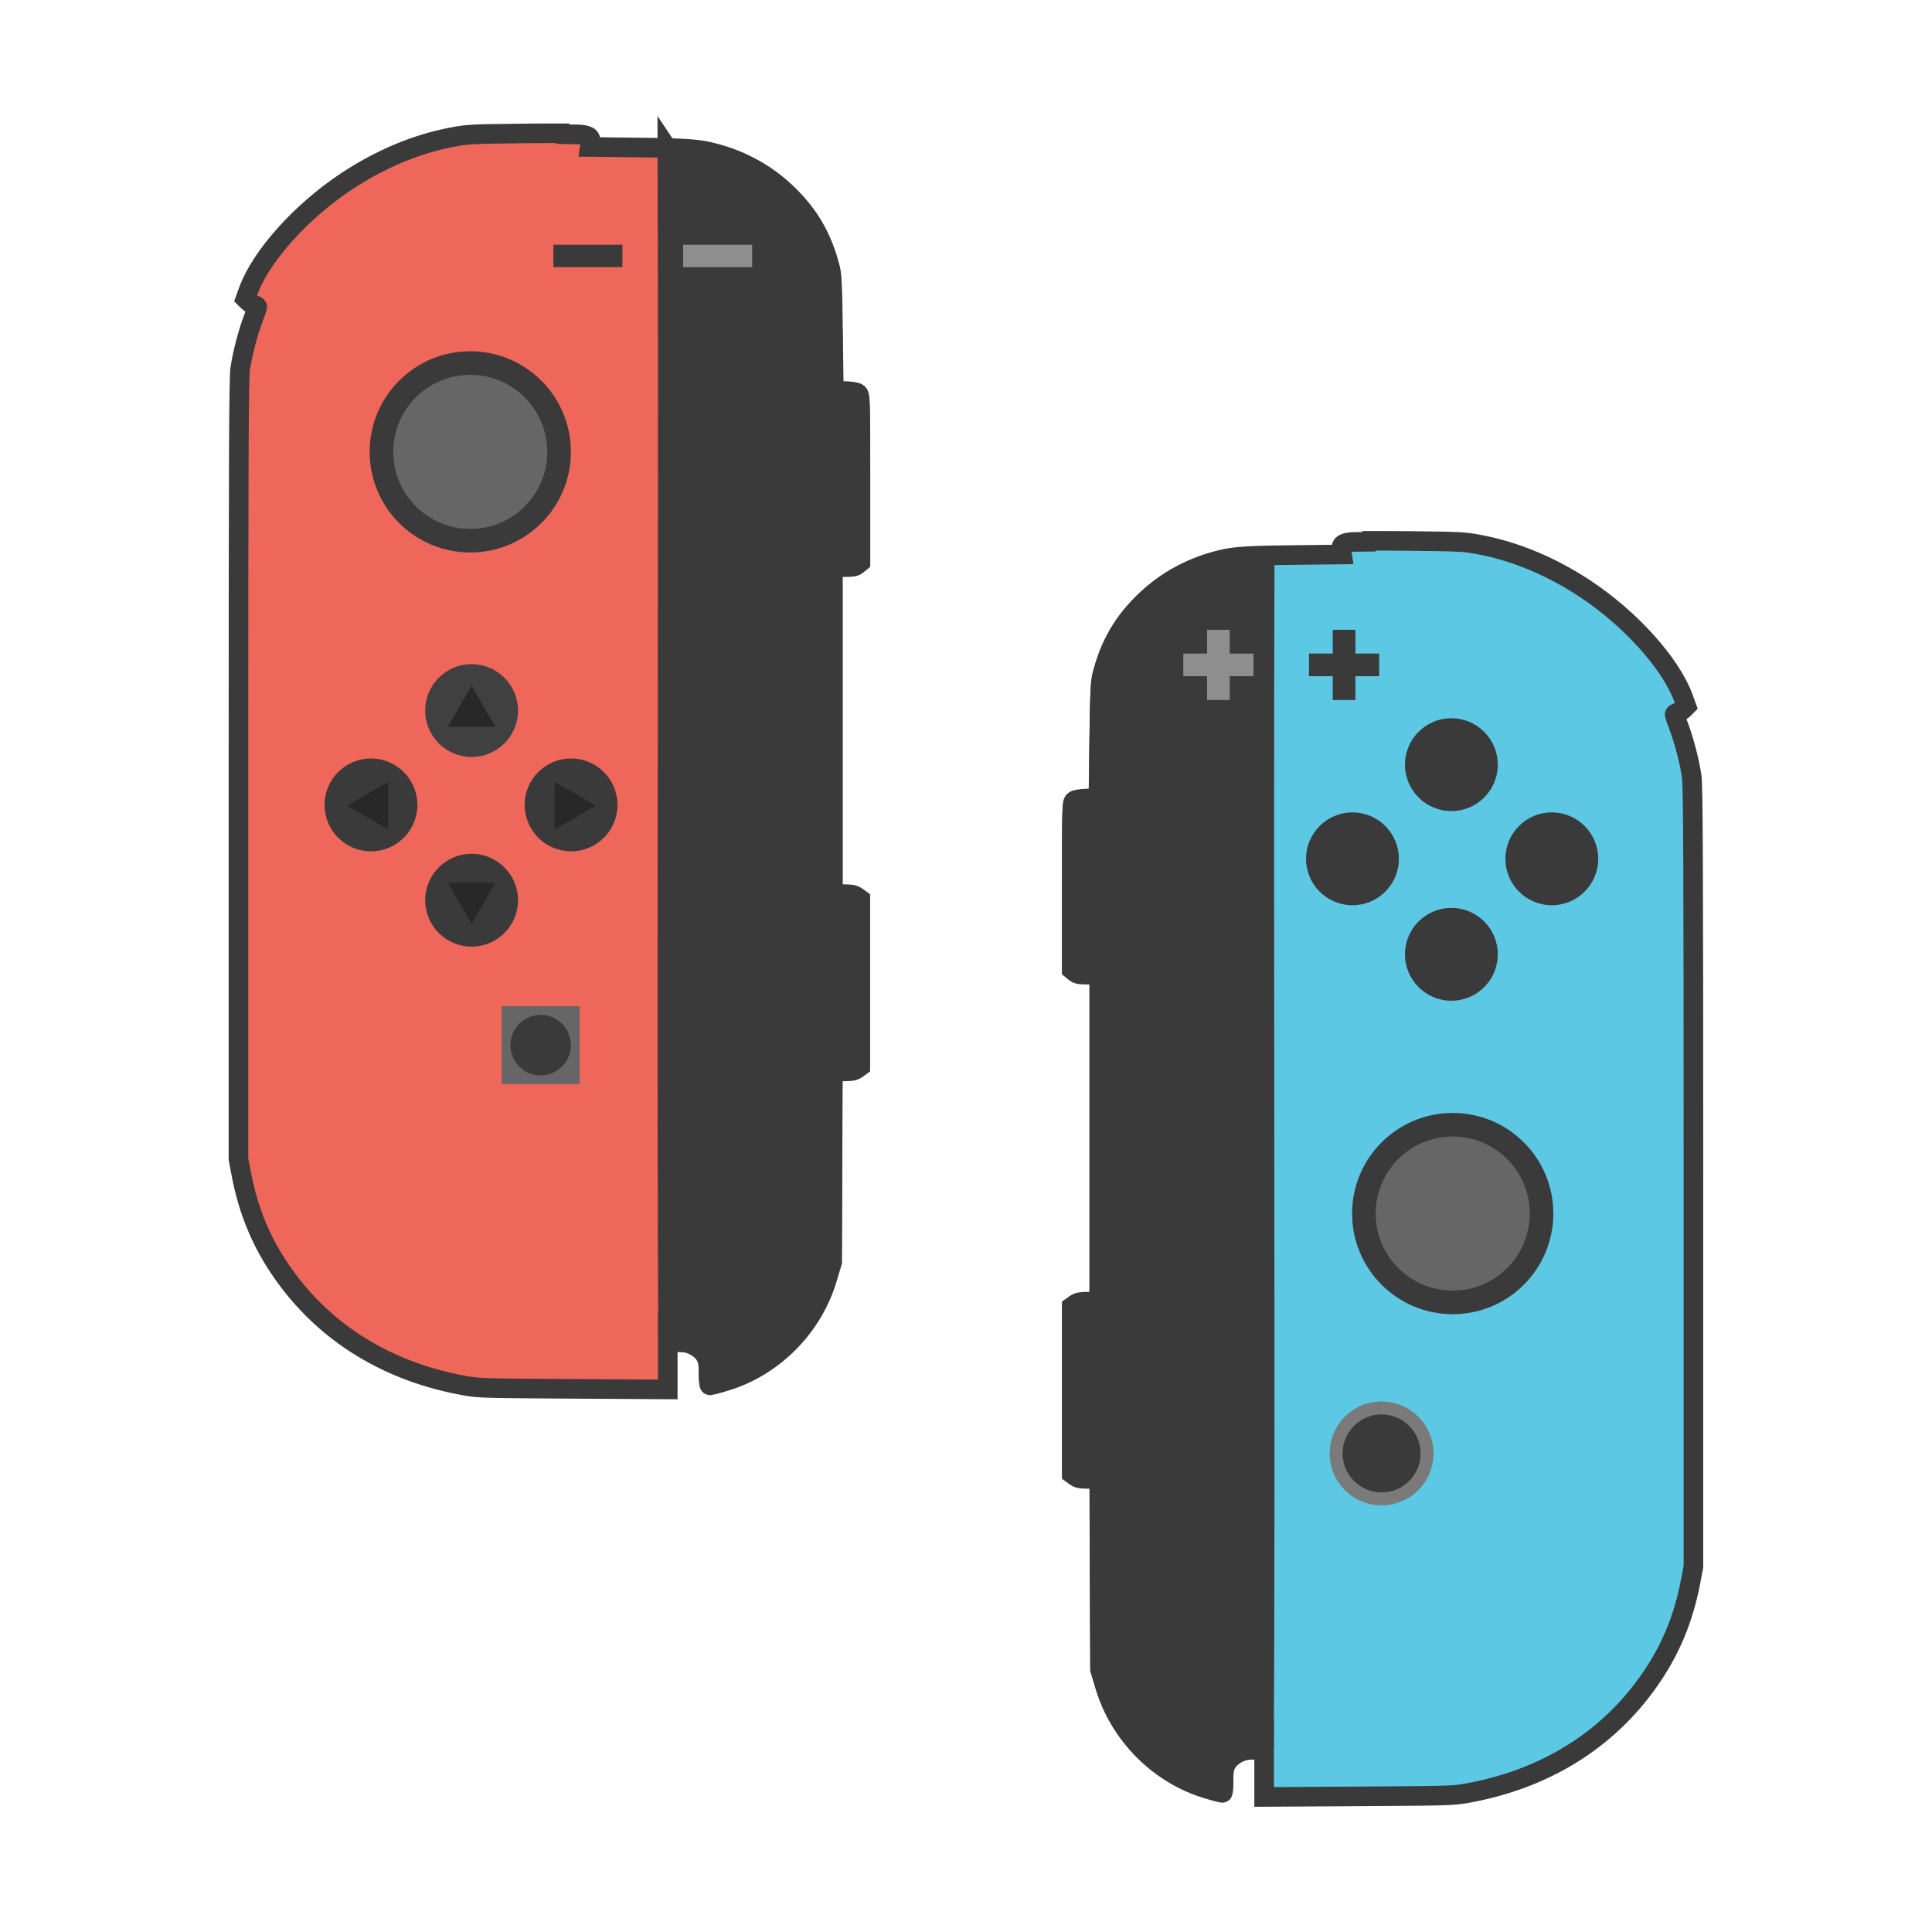
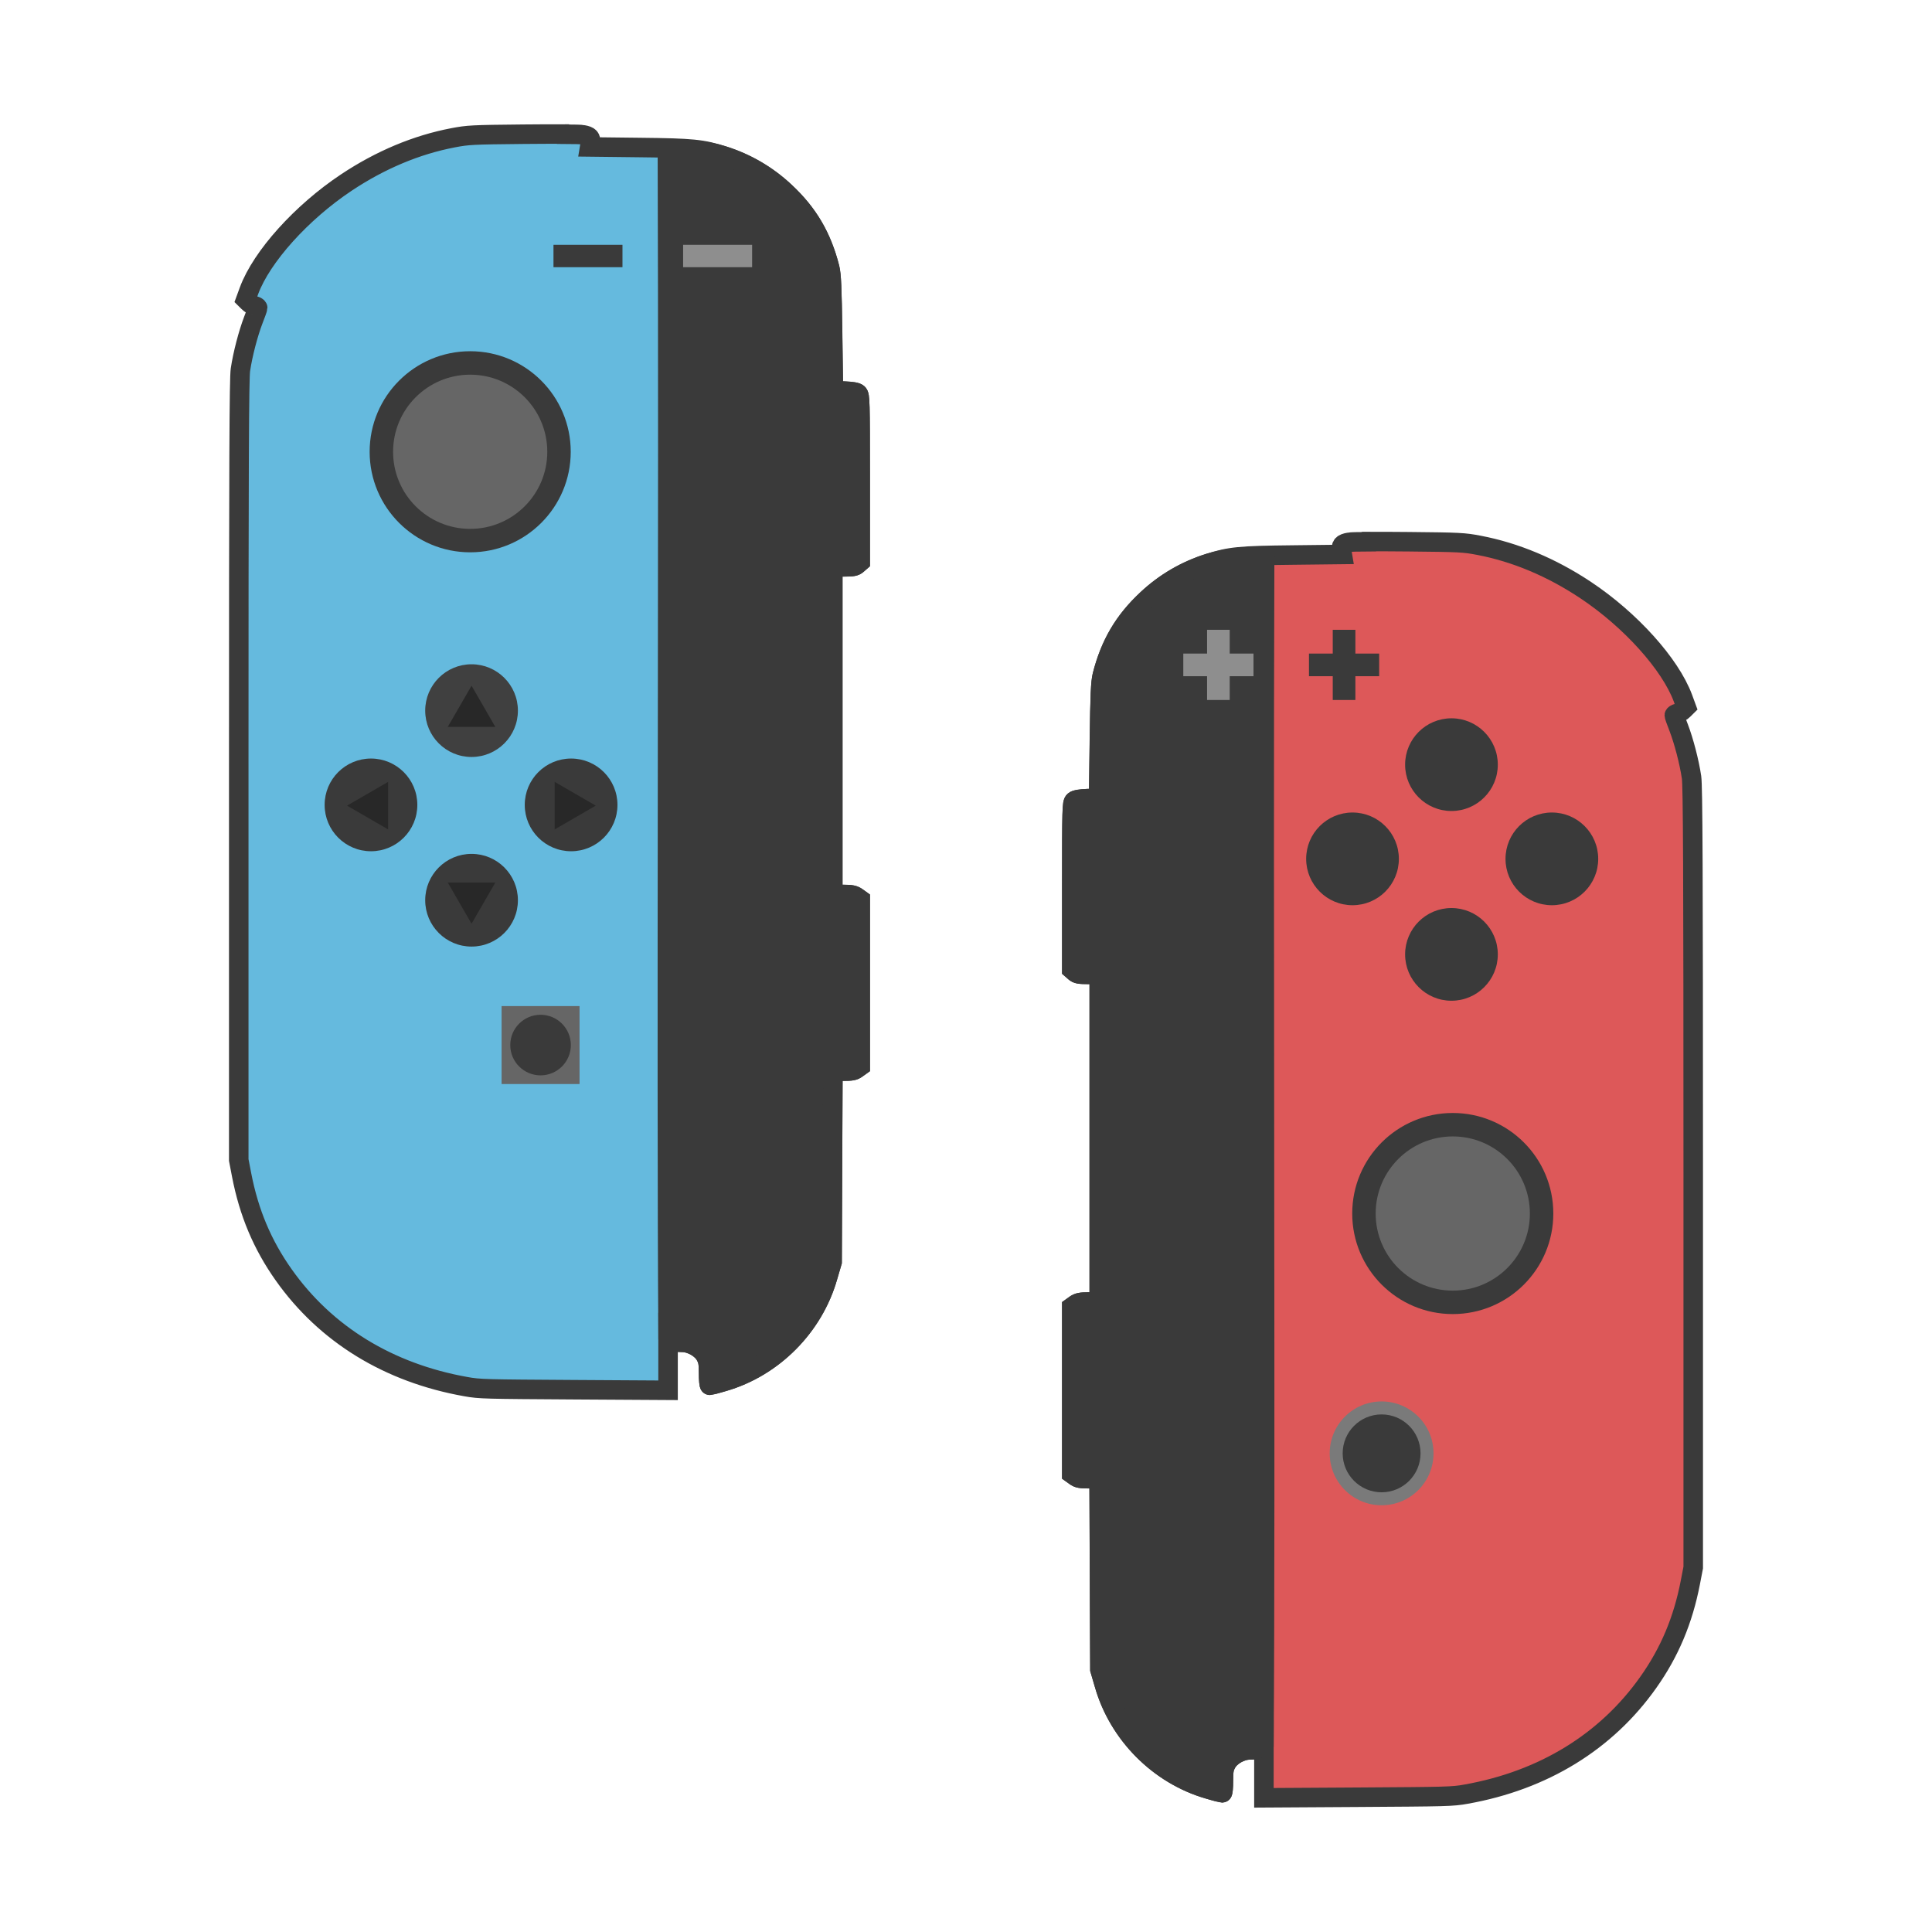
<svg xmlns="http://www.w3.org/2000/svg" width="256" height="256" viewBox="0 0 67.733 67.733" version="1.1" id="svg4925">
  <defs id="defs4919">
    </defs>
  <g id="layer1" transform="translate(0,-229.2666)">
-     <g id="g4910" transform="matrix(6.668542,0,0,6.668542,-3.185421,-1673.228)">
-       <g transform="translate(-3.815451,-1.3888992e-6)" id="g5517">
-         <path style="fill:#5cc8e4;fill-opacity:1;stroke:#3a3a3a;stroke-width:0.103;stroke-miterlimit:4;stroke-dasharray:none;stroke-opacity:1" d="m 11.49,288.142 c -0.057,3.7e-4 -0.097,9.4e-4 -0.105,0.003 -0.035,0.006 -0.044,0.016 -0.039,0.043 l 0.003,0.021 -0.259,0.003 c -0.284,0.003 -0.33,0.008 -0.443,0.043 -0.122,0.039 -0.232,0.103 -0.325,0.19 -0.122,0.114 -0.193,0.235 -0.235,0.4 -0.009,0.037 -0.012,0.097 -0.015,0.345 l -0.004,0.3 -0.058,0.002 c -0.041,0.002 -0.062,0.005 -0.07,0.012 -0.012,0.01 -0.012,0.039 -0.012,0.448 v 0.437 l 0.015,0.013 c 0.012,0.011 0.024,0.013 0.072,0.013 h 0.057 v 0.861 0.861 h -0.054 c -0.044,0 -0.057,0.003 -0.072,0.013 l -0.018,0.013 v 0.438 0.438 l 0.018,0.013 c 0.015,0.011 0.028,0.013 0.072,0.013 h 0.054 l 0.002,0.502 0.002,0.501 0.023,0.077 c 0.075,0.263 0.287,0.476 0.548,0.552 0.036,0.011 0.069,0.019 0.072,0.019 0.003,0 0.006,-0.028 0.006,-0.063 0,-0.053 0.003,-0.068 0.016,-0.092 0.021,-0.039 0.076,-0.071 0.124,-0.071 0.027,0 0.036,-0.003 0.054,-0.019 l 0.02,-0.019 v 0.144 0.145 l 0.493,-0.003 c 0.467,-0.003 0.497,-0.003 0.57,-0.016 0.407,-0.072 0.737,-0.275 0.958,-0.588 0.112,-0.158 0.183,-0.326 0.221,-0.525 l 0.015,-0.079 v -2.048 c 0,-1.642 -0.002,-2.06 -0.009,-2.106 -0.012,-0.082 -0.041,-0.19 -0.067,-0.26 -0.013,-0.033 -0.023,-0.062 -0.023,-0.066 0,-0.003 0.008,-0.008 0.016,-0.01 0.009,-0.002 0.023,-0.01 0.032,-0.019 l 0.014,-0.014 -0.017,-0.047 c -0.067,-0.179 -0.275,-0.411 -0.511,-0.568 -0.179,-0.119 -0.369,-0.199 -0.561,-0.235 -0.078,-0.015 -0.1,-0.016 -0.368,-0.019 -0.078,-9.4e-4 -0.153,-9.4e-4 -0.21,-9.4e-4 z" id="path6-2-9-6-7-2" />
-         <path style="fill:#3a3a3a;fill-opacity:1;stroke:#3a3a3a;stroke-width:0.103;stroke-miterlimit:4;stroke-dasharray:none;stroke-opacity:1" d="m 10.942,288.217 c -0.007,1.91 0.006,4.822 -0.004,6.239 l -0.02,0.019 c -0.017,0.016 -0.026,0.019 -0.053,0.019 -0.047,0 -0.103,0.032 -0.124,0.071 -0.013,0.024 -0.015,0.039 -0.015,0.092 0,0.035 -0.003,0.063 -0.006,0.063 -0.003,0 -0.036,-0.008 -0.072,-0.019 -0.261,-0.075 -0.473,-0.289 -0.548,-0.552 l -0.023,-0.077 -0.002,-0.501 -0.002,-0.502 h -0.054 c -0.044,0 -0.057,-0.002 -0.072,-0.013 l -0.018,-0.013 v -0.438 -0.438 l 0.018,-0.013 c 0.015,-0.011 0.028,-0.014 0.072,-0.014 h 0.054 v -0.861 -0.861 h -0.057 c -0.048,0 -0.059,-0.002 -0.072,-0.013 l -0.016,-0.013 v -0.437 c 0,-0.408 7.144e-4,-0.438 0.012,-0.448 0.008,-0.007 0.029,-0.01 0.07,-0.012 l 0.058,-0.002 0.004,-0.3 c 0.003,-0.248 0.006,-0.308 0.015,-0.345 0.042,-0.165 0.114,-0.286 0.235,-0.4 0.093,-0.088 0.203,-0.151 0.325,-0.19 0.083,-0.026 0.16,-0.034 0.294,-0.038 z" id="path6-2-9-6-7-0-4" />
+     <g id="g4950">
+       <g id="g4931">
+         <path style="fill:#dd5859;fill-opacity:1;stroke:#3a3a3a;stroke-width:0.684;stroke-miterlimit:4;stroke-dasharray:none;stroke-opacity:1" d="m 47.994,248.259 c -0.381,0.002 -0.644,0.006 -0.697,0.02 -0.234,0.04 -0.293,0.107 -0.261,0.288 l 0.023,0.138 -1.727,0.02 c -1.892,0.02 -2.204,0.053 -2.955,0.289 -0.816,0.258 -1.544,0.684 -2.167,1.269 -0.811,0.757 -1.287,1.57 -1.567,2.667 -0.059,0.25 -0.078,0.65 -0.101,2.302 l -0.027,2.001 -0.39,0.013 c -0.275,0.013 -0.412,0.033 -0.467,0.081 -0.078,0.067 -0.082,0.263 -0.082,2.986 v 2.917 l 0.101,0.09 c 0.082,0.073 0.16,0.087 0.481,0.087 h 0.38 v 5.743 5.743 h -0.362 c -0.293,0 -0.38,0.02 -0.481,0.09 l -0.119,0.086 v 2.921 2.921 l 0.119,0.086 c 0.101,0.073 0.188,0.09 0.481,0.09 H 38.533 l 0.014,3.347 0.014,3.343 0.151,0.516 c 0.499,1.751 1.915,3.175 3.656,3.678 0.243,0.073 0.458,0.129 0.481,0.129 0.023,0 0.041,-0.189 0.041,-0.421 0,-0.353 0.019,-0.451 0.106,-0.612 0.137,-0.262 0.508,-0.473 0.825,-0.473 0.183,0 0.243,-0.02 0.357,-0.125 l 0.133,-0.125 v 0.963 0.968 l 3.29,-0.02 c 3.116,-0.02 3.313,-0.02 3.798,-0.108 2.712,-0.482 4.916,-1.837 6.387,-3.919 0.747,-1.054 1.219,-2.177 1.475,-3.502 l 0.101,-0.525 v -13.659 c 0,-10.949 -0.014,-13.737 -0.059,-14.046 -0.082,-0.547 -0.27,-1.265 -0.449,-1.734 -0.087,-0.219 -0.156,-0.417 -0.156,-0.439 0,-0.02 0.051,-0.053 0.11,-0.069 0.059,-0.013 0.156,-0.069 0.211,-0.125 l 0.096,-0.095 -0.115,-0.314 c -0.444,-1.192 -1.837,-2.74 -3.409,-3.786 -1.196,-0.796 -2.46,-1.325 -3.743,-1.57 -0.518,-0.099 -0.669,-0.108 -2.451,-0.125 -0.522,-0.006 -1.021,-0.006 -1.401,-0.006 z" id="path6-2-9-6-7-2" />
+         <path style="fill:#3a3a3a;fill-opacity:1;stroke:#3a3a3a;stroke-width:0.684;stroke-miterlimit:4;stroke-dasharray:none;stroke-opacity:1" d="m 44.336,248.76 c -0.047,12.735 0.041,32.156 -0.024,41.604 l -0.134,0.127 c -0.114,0.105 -0.172,0.124 -0.355,0.124 -0.316,0 -0.69,0.21 -0.827,0.472 -0.087,0.16 -0.103,0.261 -0.103,0.614 0,0.233 -0.019,0.42 -0.041,0.42 -0.023,0 -0.24,-0.053 -0.482,-0.127 -1.741,-0.503 -3.157,-1.929 -3.656,-3.68 l -0.152,-0.517 -0.014,-3.343 -0.014,-3.346 h -0.358 c -0.293,0 -0.378,-0.013 -0.479,-0.089 l -0.121,-0.086 v -2.922 -2.919 l 0.121,-0.086 c 0.101,-0.07 0.186,-0.093 0.479,-0.093 h 0.362 v -5.741 -5.745 h -0.379 c -0.321,0 -0.397,-0.013 -0.479,-0.086 l -0.103,-0.089 v -2.915 c 0,-2.723 0.005,-2.921 0.083,-2.988 0.055,-0.047 0.194,-0.069 0.469,-0.083 l 0.389,-0.013 0.027,-2.002 c 0.023,-1.652 0.041,-2.052 0.1,-2.302 0.279,-1.097 0.757,-1.91 1.568,-2.667 0.623,-0.585 1.352,-1.01 2.168,-1.268 0.555,-0.174 1.068,-0.225 1.957,-0.255 z" id="path6-2-9-6-7-0-4" />
      </g>
-       <circle r="0.529" cy="291.674" cx="8.115" id="path4913-2" style="opacity:1;vector-effect:none;fill:#3a3a3a;fill-opacity:1;stroke:none;stroke-width:0.106;stroke-linecap:round;stroke-linejoin:round;stroke-miterlimit:4;stroke-dasharray:none;stroke-dashoffset:0;stroke-opacity:1;paint-order:normal" />
-       <circle r="0.405" cy="291.674" cx="8.115" id="path4913-7-8" style="opacity:1;vector-effect:none;fill:#666666;fill-opacity:1;stroke:none;stroke-width:0.081;stroke-linecap:round;stroke-linejoin:round;stroke-miterlimit:4;stroke-dasharray:none;stroke-dashoffset:0;stroke-opacity:1;paint-order:normal" />
-       <circle r="0.244" cy="289.314" cx="8.108" id="path4932-9" style="opacity:1;vector-effect:none;fill:#3a3a3a;fill-opacity:1;stroke:none;stroke-width:0.108;stroke-linecap:round;stroke-linejoin:round;stroke-miterlimit:4;stroke-dasharray:none;stroke-dashoffset:0;stroke-opacity:1;paint-order:normal" />
-       <circle r="0.244" cy="290.311" cx="8.108" id="path4932-9-3" style="opacity:1;vector-effect:none;fill:#3a3a3a;fill-opacity:1;stroke:none;stroke-width:0.108;stroke-linecap:round;stroke-linejoin:round;stroke-miterlimit:4;stroke-dasharray:none;stroke-dashoffset:0;stroke-opacity:1;paint-order:normal" />
-       <circle r="0.244" cy="289.809" cx="8.636" id="path4932-9-3-6" style="opacity:1;vector-effect:none;fill:#3a3a3a;fill-opacity:1;stroke:none;stroke-width:0.108;stroke-linecap:round;stroke-linejoin:round;stroke-miterlimit:4;stroke-dasharray:none;stroke-dashoffset:0;stroke-opacity:1;paint-order:normal" />
-       <circle r="0.244" cy="289.809" cx="7.588" id="path4932-9-3-6-8" style="opacity:1;vector-effect:none;fill:#3a3a3a;fill-opacity:1;stroke:none;stroke-width:0.108;stroke-linecap:round;stroke-linejoin:round;stroke-miterlimit:4;stroke-dasharray:none;stroke-dashoffset:0;stroke-opacity:1;paint-order:normal" />
-       <circle r="0.273" cy="292.935" cx="7.741" id="path5072" style="opacity:1;vector-effect:none;fill:#7a7a7a;fill-opacity:1;stroke:none;stroke-width:0.107;stroke-linecap:round;stroke-linejoin:round;stroke-miterlimit:4;stroke-dasharray:none;stroke-dashoffset:0;stroke-opacity:1;paint-order:normal" />
-       <circle r="0.205" cy="292.935" cx="7.741" id="path5072-0" style="opacity:1;vector-effect:none;fill:#3a3a3a;fill-opacity:1;stroke:none;stroke-width:0.081;stroke-linecap:round;stroke-linejoin:round;stroke-miterlimit:4;stroke-dasharray:none;stroke-dashoffset:0;stroke-opacity:1;paint-order:normal" />
-       <g transform="translate(0.07832299,-1.3888992e-6)" id="g5361">
+       <circle r="3.525" cy="271.811" cx="50.932" id="path4913-2" style="opacity:1;vector-effect:none;fill:#3a3a3a;fill-opacity:1;stroke:none;stroke-width:0.706;stroke-linecap:round;stroke-linejoin:round;stroke-miterlimit:4;stroke-dasharray:none;stroke-dashoffset:0;stroke-opacity:1;paint-order:normal" />
+       <circle r="2.703" cy="271.811" cx="50.932" id="path4913-7-8" style="opacity:1;vector-effect:none;fill:#666666;fill-opacity:1;stroke:none;stroke-width:0.541;stroke-linecap:round;stroke-linejoin:round;stroke-miterlimit:4;stroke-dasharray:none;stroke-dashoffset:0;stroke-opacity:1;paint-order:normal" />
+       <circle r="1.625" cy="256.074" cx="50.886" id="path4932-9" style="opacity:1;vector-effect:none;fill:#3a3a3a;fill-opacity:1;stroke:none;stroke-width:0.722;stroke-linecap:round;stroke-linejoin:round;stroke-miterlimit:4;stroke-dasharray:none;stroke-dashoffset:0;stroke-opacity:1;paint-order:normal" />
+       <circle r="1.625" cy="262.726" cx="50.886" id="path4932-9-3" style="opacity:1;vector-effect:none;fill:#3a3a3a;fill-opacity:1;stroke:none;stroke-width:0.722;stroke-linecap:round;stroke-linejoin:round;stroke-miterlimit:4;stroke-dasharray:none;stroke-dashoffset:0;stroke-opacity:1;paint-order:normal" />
+       <circle r="1.625" cy="259.377" cx="54.406" id="path4932-9-3-6" style="opacity:1;vector-effect:none;fill:#3a3a3a;fill-opacity:1;stroke:none;stroke-width:0.722;stroke-linecap:round;stroke-linejoin:round;stroke-miterlimit:4;stroke-dasharray:none;stroke-dashoffset:0;stroke-opacity:1;paint-order:normal" />
+       <circle r="1.625" cy="259.377" cx="47.417" id="path4932-9-3-6-8" style="opacity:1;vector-effect:none;fill:#3a3a3a;fill-opacity:1;stroke:none;stroke-width:0.722;stroke-linecap:round;stroke-linejoin:round;stroke-miterlimit:4;stroke-dasharray:none;stroke-dashoffset:0;stroke-opacity:1;paint-order:normal" />
+       <circle r="1.82" cy="280.219" cx="48.437" id="path5072" style="opacity:1;vector-effect:none;fill:#7a7a7a;fill-opacity:1;stroke:none;stroke-width:0.717;stroke-linecap:round;stroke-linejoin:round;stroke-miterlimit:4;stroke-dasharray:none;stroke-dashoffset:0;stroke-opacity:1;paint-order:normal" />
+       <circle r="1.365" cy="280.219" cx="48.437" id="path5072-0" style="opacity:1;vector-effect:none;fill:#3a3a3a;fill-opacity:1;stroke:none;stroke-width:0.537;stroke-linecap:round;stroke-linejoin:round;stroke-miterlimit:4;stroke-dasharray:none;stroke-dashoffset:0;stroke-opacity:1;paint-order:normal" />
+       <g transform="matrix(6.668542,0,0,6.668542,-2.663121,-1673.228)" id="g5361">
        <rect style="opacity:1;vector-effect:none;fill:#3a3a3a;fill-opacity:1;stroke:none;stroke-width:0.108;stroke-linecap:round;stroke-linejoin:round;stroke-miterlimit:4;stroke-dasharray:none;stroke-dashoffset:0;stroke-opacity:1;paint-order:normal" id="rect5091" width="0.119" height="0.369" x="7.406" y="288.605" />
        <rect style="opacity:1;vector-effect:none;fill:#3a3a3a;fill-opacity:1;stroke:none;stroke-width:0.108;stroke-linecap:round;stroke-linejoin:round;stroke-miterlimit:4;stroke-dasharray:none;stroke-dashoffset:0;stroke-opacity:1;paint-order:normal" id="rect5091-2" width="0.119" height="0.369" x="-288.849" y="7.281" transform="rotate(-90)" />
      </g>
-       <g style="fill:#8e8e8e;fill-opacity:1" transform="translate(-0.5823828,-1.3888992e-6)" id="g5361-2">
+       <g style="fill:#8e8e8e;fill-opacity:1" transform="matrix(6.668542,0,0,6.668542,-7.069065,-1673.228)" id="g5361-2">
        <rect style="opacity:1;vector-effect:none;fill:#8e8e8e;fill-opacity:1;stroke:none;stroke-width:0.108;stroke-linecap:round;stroke-linejoin:round;stroke-miterlimit:4;stroke-dasharray:none;stroke-dashoffset:0;stroke-opacity:1;paint-order:normal" id="rect5091-5" width="0.119" height="0.369" x="7.406" y="288.605" />
        <rect style="opacity:1;vector-effect:none;fill:#8e8e8e;fill-opacity:1;stroke:none;stroke-width:0.108;stroke-linecap:round;stroke-linejoin:round;stroke-miterlimit:4;stroke-dasharray:none;stroke-dashoffset:0;stroke-opacity:1;paint-order:normal" id="rect5091-2-8" width="0.119" height="0.369" x="-288.849" y="7.281" transform="rotate(-90)" />
      </g>
    </g>
-     <g id="g4874" transform="matrix(6.668542,0,0,6.668542,-3.185421,-1687.515)">
-       <g transform="translate(-0.02566855,-1.3888992e-6)" id="g5474">
-         <path style="fill:#ef675b;fill-opacity:1;stroke:#3a3a3a;stroke-width:0.103;stroke-miterlimit:4;stroke-dasharray:none;stroke-opacity:1" d="m 3.463,288.142 c 0.057,3.7e-4 0.097,9.4e-4 0.105,0.003 0.035,0.006 0.044,0.016 0.039,0.043 l -0.003,0.021 0.259,0.003 c 0.284,0.003 0.33,0.008 0.443,0.043 0.122,0.039 0.232,0.103 0.325,0.19 0.122,0.114 0.193,0.235 0.235,0.4 0.009,0.037 0.012,0.097 0.015,0.345 l 0.004,0.3 0.058,0.002 c 0.041,0.002 0.062,0.005 0.07,0.012 0.012,0.01 0.012,0.039 0.012,0.448 v 0.437 l -0.015,0.013 c -0.012,0.011 -0.024,0.013 -0.072,0.013 h -0.057 v 0.861 0.861 h 0.054 c 0.044,0 0.057,0.003 0.072,0.013 l 0.018,0.013 v 0.438 0.438 l -0.018,0.013 c -0.015,0.011 -0.028,0.013 -0.072,0.013 h -0.054 l -0.002,0.502 -0.002,0.501 -0.023,0.077 c -0.075,0.263 -0.287,0.476 -0.548,0.552 -0.036,0.011 -0.069,0.019 -0.072,0.019 -0.003,0 -0.006,-0.028 -0.006,-0.063 0,-0.053 -0.003,-0.068 -0.016,-0.092 -0.021,-0.039 -0.076,-0.071 -0.124,-0.071 -0.027,0 -0.036,-0.003 -0.054,-0.019 l -0.02,-0.019 v 0.144 0.145 l -0.493,-0.003 c -0.467,-0.003 -0.497,-0.003 -0.57,-0.016 -0.407,-0.072 -0.737,-0.275 -0.958,-0.588 -0.112,-0.158 -0.183,-0.326 -0.221,-0.525 l -0.015,-0.079 v -2.048 c 0,-1.642 0.002,-2.06 0.009,-2.106 0.012,-0.082 0.041,-0.19 0.067,-0.26 0.013,-0.033 0.023,-0.062 0.023,-0.066 0,-0.003 -0.008,-0.008 -0.016,-0.01 -0.009,-0.002 -0.023,-0.01 -0.032,-0.019 l -0.014,-0.014 0.017,-0.047 c 0.067,-0.179 0.275,-0.411 0.511,-0.568 0.179,-0.119 0.369,-0.199 0.561,-0.235 0.078,-0.015 0.1,-0.016 0.368,-0.019 0.078,-9.4e-4 0.153,-9.4e-4 0.21,-9.4e-4 z" id="path6-2-9-6-7" />
-         <path style="fill:#3a3a3a;fill-opacity:1;stroke:#3a3a3a;stroke-width:0.103;stroke-miterlimit:4;stroke-dasharray:none;stroke-opacity:1" d="m 4.012,288.217 c 0.007,1.91 -0.006,4.822 0.004,6.239 l 0.02,0.019 c 0.017,0.016 0.026,0.019 0.053,0.019 0.047,0 0.103,0.032 0.124,0.071 0.013,0.024 0.016,0.039 0.016,0.092 0,0.035 0.003,0.063 0.006,0.063 0.003,0 0.036,-0.008 0.072,-0.019 0.261,-0.075 0.473,-0.289 0.548,-0.552 l 0.023,-0.077 0.002,-0.501 0.002,-0.502 h 0.054 c 0.044,0 0.057,-0.002 0.072,-0.013 l 0.018,-0.013 v -0.438 -0.438 l -0.018,-0.013 c -0.015,-0.011 -0.028,-0.014 -0.072,-0.014 h -0.054 v -0.861 -0.861 h 0.057 c 0.048,0 0.059,-0.002 0.072,-0.013 l 0.016,-0.013 v -0.437 c 0,-0.408 -7.144e-4,-0.438 -0.012,-0.448 -0.008,-0.007 -0.029,-0.01 -0.07,-0.012 l -0.058,-0.002 -0.004,-0.3 c -0.003,-0.248 -0.006,-0.308 -0.015,-0.345 -0.042,-0.165 -0.114,-0.286 -0.235,-0.4 -0.093,-0.088 -0.203,-0.151 -0.325,-0.19 -0.083,-0.026 -0.16,-0.034 -0.294,-0.038 z" id="path6-2-9-6-7-0" />
+     <g id="g4848">
+       <g id="g4829">
+         <path style="fill:#65bade;fill-opacity:1;stroke:#3a3a3a;stroke-width:0.684;stroke-miterlimit:4;stroke-dasharray:none;stroke-opacity:1" d="m 19.739,233.972 c 0.381,0.002 0.644,0.006 0.697,0.02 0.234,0.04 0.293,0.107 0.261,0.288 l -0.023,0.138 1.727,0.02 c 1.892,0.02 2.204,0.053 2.955,0.289 0.816,0.258 1.544,0.684 2.167,1.269 0.811,0.757 1.287,1.57 1.567,2.667 0.059,0.25 0.078,0.65 0.101,2.302 l 0.027,2.001 0.39,0.013 c 0.275,0.013 0.412,0.033 0.467,0.081 0.078,0.067 0.082,0.263 0.082,2.986 v 2.917 l -0.101,0.09 c -0.082,0.073 -0.16,0.087 -0.481,0.087 h -0.38 v 5.743 5.743 h 0.362 c 0.293,0 0.38,0.02 0.481,0.09 l 0.119,0.086 v 2.921 2.921 l -0.119,0.086 c -0.101,0.073 -0.188,0.09 -0.481,0.09 h -0.358 l -0.014,3.347 -0.014,3.343 -0.151,0.516 c -0.499,1.751 -1.915,3.175 -3.656,3.678 -0.243,0.073 -0.458,0.129 -0.481,0.129 -0.023,0 -0.041,-0.189 -0.041,-0.421 0,-0.353 -0.019,-0.451 -0.106,-0.612 -0.137,-0.262 -0.508,-0.473 -0.825,-0.473 -0.183,0 -0.243,-0.02 -0.357,-0.125 l -0.133,-0.125 v 0.963 0.968 l -3.29,-0.02 c -3.116,-0.02 -3.313,-0.02 -3.798,-0.108 -2.712,-0.482 -4.916,-1.837 -6.387,-3.919 -0.747,-1.054 -1.219,-2.177 -1.475,-3.502 l -0.101,-0.525 v -13.659 c 0,-10.949 0.014,-13.737 0.059,-14.046 0.082,-0.547 0.27,-1.265 0.449,-1.734 0.087,-0.219 0.156,-0.417 0.156,-0.439 0,-0.02 -0.051,-0.053 -0.11,-0.069 -0.059,-0.013 -0.156,-0.069 -0.211,-0.125 l -0.096,-0.095 0.115,-0.314 c 0.444,-1.192 1.837,-2.74 3.409,-3.786 1.196,-0.796 2.46,-1.325 3.743,-1.57 0.518,-0.099 0.669,-0.108 2.451,-0.125 0.522,-0.006 1.021,-0.006 1.401,-0.006 z" id="path6-2-9-6-7" />
+         <path style="fill:#3a3a3a;fill-opacity:1;stroke:#3a3a3a;stroke-width:0.684;stroke-miterlimit:4;stroke-dasharray:none;stroke-opacity:1" d="m 23.398,234.472 c 0.047,12.735 -0.041,32.156 0.024,41.604 l 0.134,0.127 c 0.114,0.105 0.172,0.124 0.355,0.124 0.316,0 0.69,0.21 0.827,0.472 0.087,0.16 0.103,0.261 0.103,0.614 0,0.233 0.019,0.42 0.041,0.42 0.023,0 0.24,-0.053 0.482,-0.127 1.741,-0.503 3.157,-1.929 3.656,-3.68 l 0.152,-0.517 0.014,-3.343 0.014,-3.346 h 0.358 c 0.293,0 0.378,-0.013 0.479,-0.089 l 0.121,-0.086 v -2.922 -2.919 l -0.121,-0.086 c -0.101,-0.07 -0.186,-0.093 -0.479,-0.093 h -0.362 v -5.741 -5.745 h 0.379 c 0.321,0 0.397,-0.013 0.479,-0.086 l 0.103,-0.089 v -2.915 c 0,-2.723 -0.005,-2.921 -0.083,-2.988 -0.055,-0.047 -0.194,-0.069 -0.469,-0.083 l -0.389,-0.013 -0.028,-2.002 c -0.023,-1.652 -0.041,-2.052 -0.1,-2.302 -0.279,-1.097 -0.757,-1.91 -1.568,-2.667 -0.623,-0.585 -1.352,-1.01 -2.168,-1.268 -0.555,-0.174 -1.068,-0.225 -1.957,-0.255 z" id="path6-2-9-6-7-0" />
      </g>
-       <circle r="0.529" cy="289.812" cx="2.95" id="path4913" style="opacity:1;vector-effect:none;fill:#3a3a3a;fill-opacity:1;stroke:none;stroke-width:0.106;stroke-linecap:round;stroke-linejoin:round;stroke-miterlimit:4;stroke-dasharray:none;stroke-dashoffset:0;stroke-opacity:1;paint-order:normal" />
-       <circle r="0.405" cy="289.812" cx="2.95" id="path4913-7" style="opacity:1;vector-effect:none;fill:#666666;fill-opacity:1;stroke:none;stroke-width:0.081;stroke-linecap:round;stroke-linejoin:round;stroke-miterlimit:4;stroke-dasharray:none;stroke-dashoffset:0;stroke-opacity:1;paint-order:normal" />
-       <circle r="0.244" cy="291.172" cx="2.957" id="path4932" style="opacity:1;vector-effect:none;fill:#404040;fill-opacity:1;stroke:none;stroke-width:0.108;stroke-linecap:round;stroke-linejoin:round;stroke-miterlimit:4;stroke-dasharray:none;stroke-dashoffset:0;stroke-opacity:1;paint-order:normal" />
-       <circle r="0.244" cy="292.169" cx="2.957" id="path4932-5" style="opacity:1;vector-effect:none;fill:#3a3a3a;fill-opacity:1;stroke:none;stroke-width:0.108;stroke-linecap:round;stroke-linejoin:round;stroke-miterlimit:4;stroke-dasharray:none;stroke-dashoffset:0;stroke-opacity:1;paint-order:normal" />
-       <circle r="0.244" cy="291.668" cx="3.48" id="path4932-5-4" style="opacity:1;vector-effect:none;fill:#3a3a3a;fill-opacity:1;stroke:none;stroke-width:0.108;stroke-linecap:round;stroke-linejoin:round;stroke-miterlimit:4;stroke-dasharray:none;stroke-dashoffset:0;stroke-opacity:1;paint-order:normal" />
-       <circle r="0.244" cy="291.668" cx="2.428" id="path4932-5-4-8" style="opacity:1;vector-effect:none;fill:#3a3a3a;fill-opacity:1;stroke:none;stroke-width:0.108;stroke-linecap:round;stroke-linejoin:round;stroke-miterlimit:4;stroke-dasharray:none;stroke-dashoffset:0;stroke-opacity:1;paint-order:normal" />
-       <rect y="292.726" x="3.115" height="0.41" width="0.41" id="rect4981" style="opacity:1;vector-effect:none;fill:#666666;fill-opacity:1;stroke:none;stroke-width:0.119;stroke-linecap:round;stroke-linejoin:round;stroke-miterlimit:4;stroke-dasharray:none;stroke-dashoffset:0;stroke-opacity:1;paint-order:normal" />
-       <rect y="288.723" x="3.387" height="0.118" width="0.363" id="rect4985" style="opacity:1;vector-effect:none;fill:#3a3a3a;fill-opacity:1;stroke:none;stroke-width:0.11;stroke-linecap:round;stroke-linejoin:round;stroke-miterlimit:4;stroke-dasharray:none;stroke-dashoffset:0;stroke-opacity:1;paint-order:normal" />
-       <circle r="0.159" cy="292.931" cx="3.32" id="path5346" style="opacity:1;vector-effect:none;fill:#3a3a3a;fill-opacity:1;stroke:none;stroke-width:0.103;stroke-linecap:round;stroke-linejoin:round;stroke-miterlimit:4;stroke-dasharray:none;stroke-dashoffset:0;stroke-opacity:1;paint-order:normal" />
-       <rect y="288.723" x="4.069" height="0.118" width="0.363" id="rect4985-6" style="opacity:1;vector-effect:none;fill:#8e8e8e;fill-opacity:1;stroke:none;stroke-width:0.11;stroke-linecap:round;stroke-linejoin:round;stroke-miterlimit:4;stroke-dasharray:none;stroke-dashoffset:0;stroke-opacity:1;paint-order:normal" />
-       <path d="m 2.957,291.041 0.125,0.216 -0.25,0 z" id="path5401" style="opacity:1;vector-effect:none;fill:#282828;fill-opacity:1;stroke:none;stroke-width:0.081;stroke-linecap:round;stroke-linejoin:round;stroke-miterlimit:4;stroke-dasharray:none;stroke-dashoffset:0;stroke-opacity:1;paint-order:normal" />
-       <path transform="scale(1,-1)" d="m 2.957,-292.293 0.125,0.216 -0.25,0 z" id="path5401-2" style="opacity:1;vector-effect:none;fill:#282828;fill-opacity:1;stroke:none;stroke-width:0.081;stroke-linecap:round;stroke-linejoin:round;stroke-miterlimit:4;stroke-dasharray:none;stroke-dashoffset:0;stroke-opacity:1;paint-order:normal" />
-       <path transform="rotate(90,2.636391,291.9763)" d="m 2.332,291.003 0.125,0.216 -0.25,0 z" id="path5401-8" style="opacity:1;vector-effect:none;fill:#282828;fill-opacity:1;stroke:none;stroke-width:0.081;stroke-linecap:round;stroke-linejoin:round;stroke-miterlimit:4;stroke-dasharray:none;stroke-dashoffset:0;stroke-opacity:1;paint-order:normal" />
-       <path transform="matrix(0,1,1,0,294.5571,289.3399)" d="m 2.332,-292.255 0.125,0.216 -0.25,0 z" id="path5401-2-4" style="opacity:1;vector-effect:none;fill:#282828;fill-opacity:1;stroke:none;stroke-width:0.081;stroke-linecap:round;stroke-linejoin:round;stroke-miterlimit:4;stroke-dasharray:none;stroke-dashoffset:0;stroke-opacity:1;paint-order:normal" />
+       <circle r="3.525" cy="245.105" cx="16.484" id="path4913" style="opacity:1;vector-effect:none;fill:#3a3a3a;fill-opacity:1;stroke:none;stroke-width:0.706;stroke-linecap:round;stroke-linejoin:round;stroke-miterlimit:4;stroke-dasharray:none;stroke-dashoffset:0;stroke-opacity:1;paint-order:normal" />
+       <circle r="2.703" cy="245.105" cx="16.484" id="path4913-7" style="opacity:1;vector-effect:none;fill:#666666;fill-opacity:1;stroke:none;stroke-width:0.541;stroke-linecap:round;stroke-linejoin:round;stroke-miterlimit:4;stroke-dasharray:none;stroke-dashoffset:0;stroke-opacity:1;paint-order:normal" />
+       <circle r="1.625" cy="254.18" cx="16.532" id="path4932" style="opacity:1;vector-effect:none;fill:#404040;fill-opacity:1;stroke:none;stroke-width:0.722;stroke-linecap:round;stroke-linejoin:round;stroke-miterlimit:4;stroke-dasharray:none;stroke-dashoffset:0;stroke-opacity:1;paint-order:normal" />
+       <circle r="1.625" cy="260.827" cx="16.532" id="path4932-5" style="opacity:1;vector-effect:none;fill:#3a3a3a;fill-opacity:1;stroke:none;stroke-width:0.722;stroke-linecap:round;stroke-linejoin:round;stroke-miterlimit:4;stroke-dasharray:none;stroke-dashoffset:0;stroke-opacity:1;paint-order:normal" />
+       <circle r="1.625" cy="257.485" cx="20.022" id="path4932-5-4" style="opacity:1;vector-effect:none;fill:#3a3a3a;fill-opacity:1;stroke:none;stroke-width:0.722;stroke-linecap:round;stroke-linejoin:round;stroke-miterlimit:4;stroke-dasharray:none;stroke-dashoffset:0;stroke-opacity:1;paint-order:normal" />
+       <circle r="1.625" cy="257.485" cx="13.006" id="path4932-5-4-8" style="opacity:1;vector-effect:none;fill:#3a3a3a;fill-opacity:1;stroke:none;stroke-width:0.722;stroke-linecap:round;stroke-linejoin:round;stroke-miterlimit:4;stroke-dasharray:none;stroke-dashoffset:0;stroke-opacity:1;paint-order:normal" />
+       <rect y="264.538" x="17.585" height="2.733" width="2.733" id="rect4981" style="opacity:1;vector-effect:none;fill:#666666;fill-opacity:1;stroke:none;stroke-width:0.791;stroke-linecap:round;stroke-linejoin:round;stroke-miterlimit:4;stroke-dasharray:none;stroke-dashoffset:0;stroke-opacity:1;paint-order:normal" />
+       <rect y="237.849" x="19.404" height="0.785" width="2.419" id="rect4985" style="opacity:1;vector-effect:none;fill:#3a3a3a;fill-opacity:1;stroke:none;stroke-width:0.733;stroke-linecap:round;stroke-linejoin:round;stroke-miterlimit:4;stroke-dasharray:none;stroke-dashoffset:0;stroke-opacity:1;paint-order:normal" />
+       <circle r="1.062" cy="265.905" cx="18.951" id="path5346" style="opacity:1;vector-effect:none;fill:#3a3a3a;fill-opacity:1;stroke:none;stroke-width:0.685;stroke-linecap:round;stroke-linejoin:round;stroke-miterlimit:4;stroke-dasharray:none;stroke-dashoffset:0;stroke-opacity:1;paint-order:normal" />
+       <rect y="237.849" x="23.949" height="0.785" width="2.419" id="rect4985-6" style="opacity:1;vector-effect:none;fill:#8e8e8e;fill-opacity:1;stroke:none;stroke-width:0.733;stroke-linecap:round;stroke-linejoin:round;stroke-miterlimit:4;stroke-dasharray:none;stroke-dashoffset:0;stroke-opacity:1;paint-order:normal" />
+       <path d="m 16.532,253.307 0.833,1.443 -1.667,0 z" id="path5401" style="opacity:1;vector-effect:none;fill:#282828;fill-opacity:1;stroke:none;stroke-width:0.541;stroke-linecap:round;stroke-linejoin:round;stroke-miterlimit:4;stroke-dasharray:none;stroke-dashoffset:0;stroke-opacity:1;paint-order:normal" />
+       <path transform="scale(1,-1)" d="m 16.532,-261.651 0.833,1.443 -1.667,0 z" id="path5401-2" style="opacity:1;vector-effect:none;fill:#282828;fill-opacity:1;stroke:none;stroke-width:0.541;stroke-linecap:round;stroke-linejoin:round;stroke-miterlimit:4;stroke-dasharray:none;stroke-dashoffset:0;stroke-opacity:1;paint-order:normal" />
+       <path transform="matrix(0,6.668542,-6.668542,0,1961.452,241.96)" d="m 2.332,291.003 0.125,0.216 -0.25,0 z" id="path5401-8" style="opacity:1;vector-effect:none;fill:#282828;fill-opacity:1;stroke:none;stroke-width:0.081;stroke-linecap:round;stroke-linejoin:round;stroke-miterlimit:4;stroke-dasharray:none;stroke-dashoffset:0;stroke-opacity:1;paint-order:normal" />
+       <path transform="matrix(0,6.668542,6.668542,0,1961.081,241.9601)" d="m 2.332,-292.255 0.125,0.216 -0.25,0 z" id="path5401-2-4" style="opacity:1;vector-effect:none;fill:#282828;fill-opacity:1;stroke:none;stroke-width:0.081;stroke-linecap:round;stroke-linejoin:round;stroke-miterlimit:4;stroke-dasharray:none;stroke-dashoffset:0;stroke-opacity:1;paint-order:normal" />
    </g>
  </g>
</svg>
